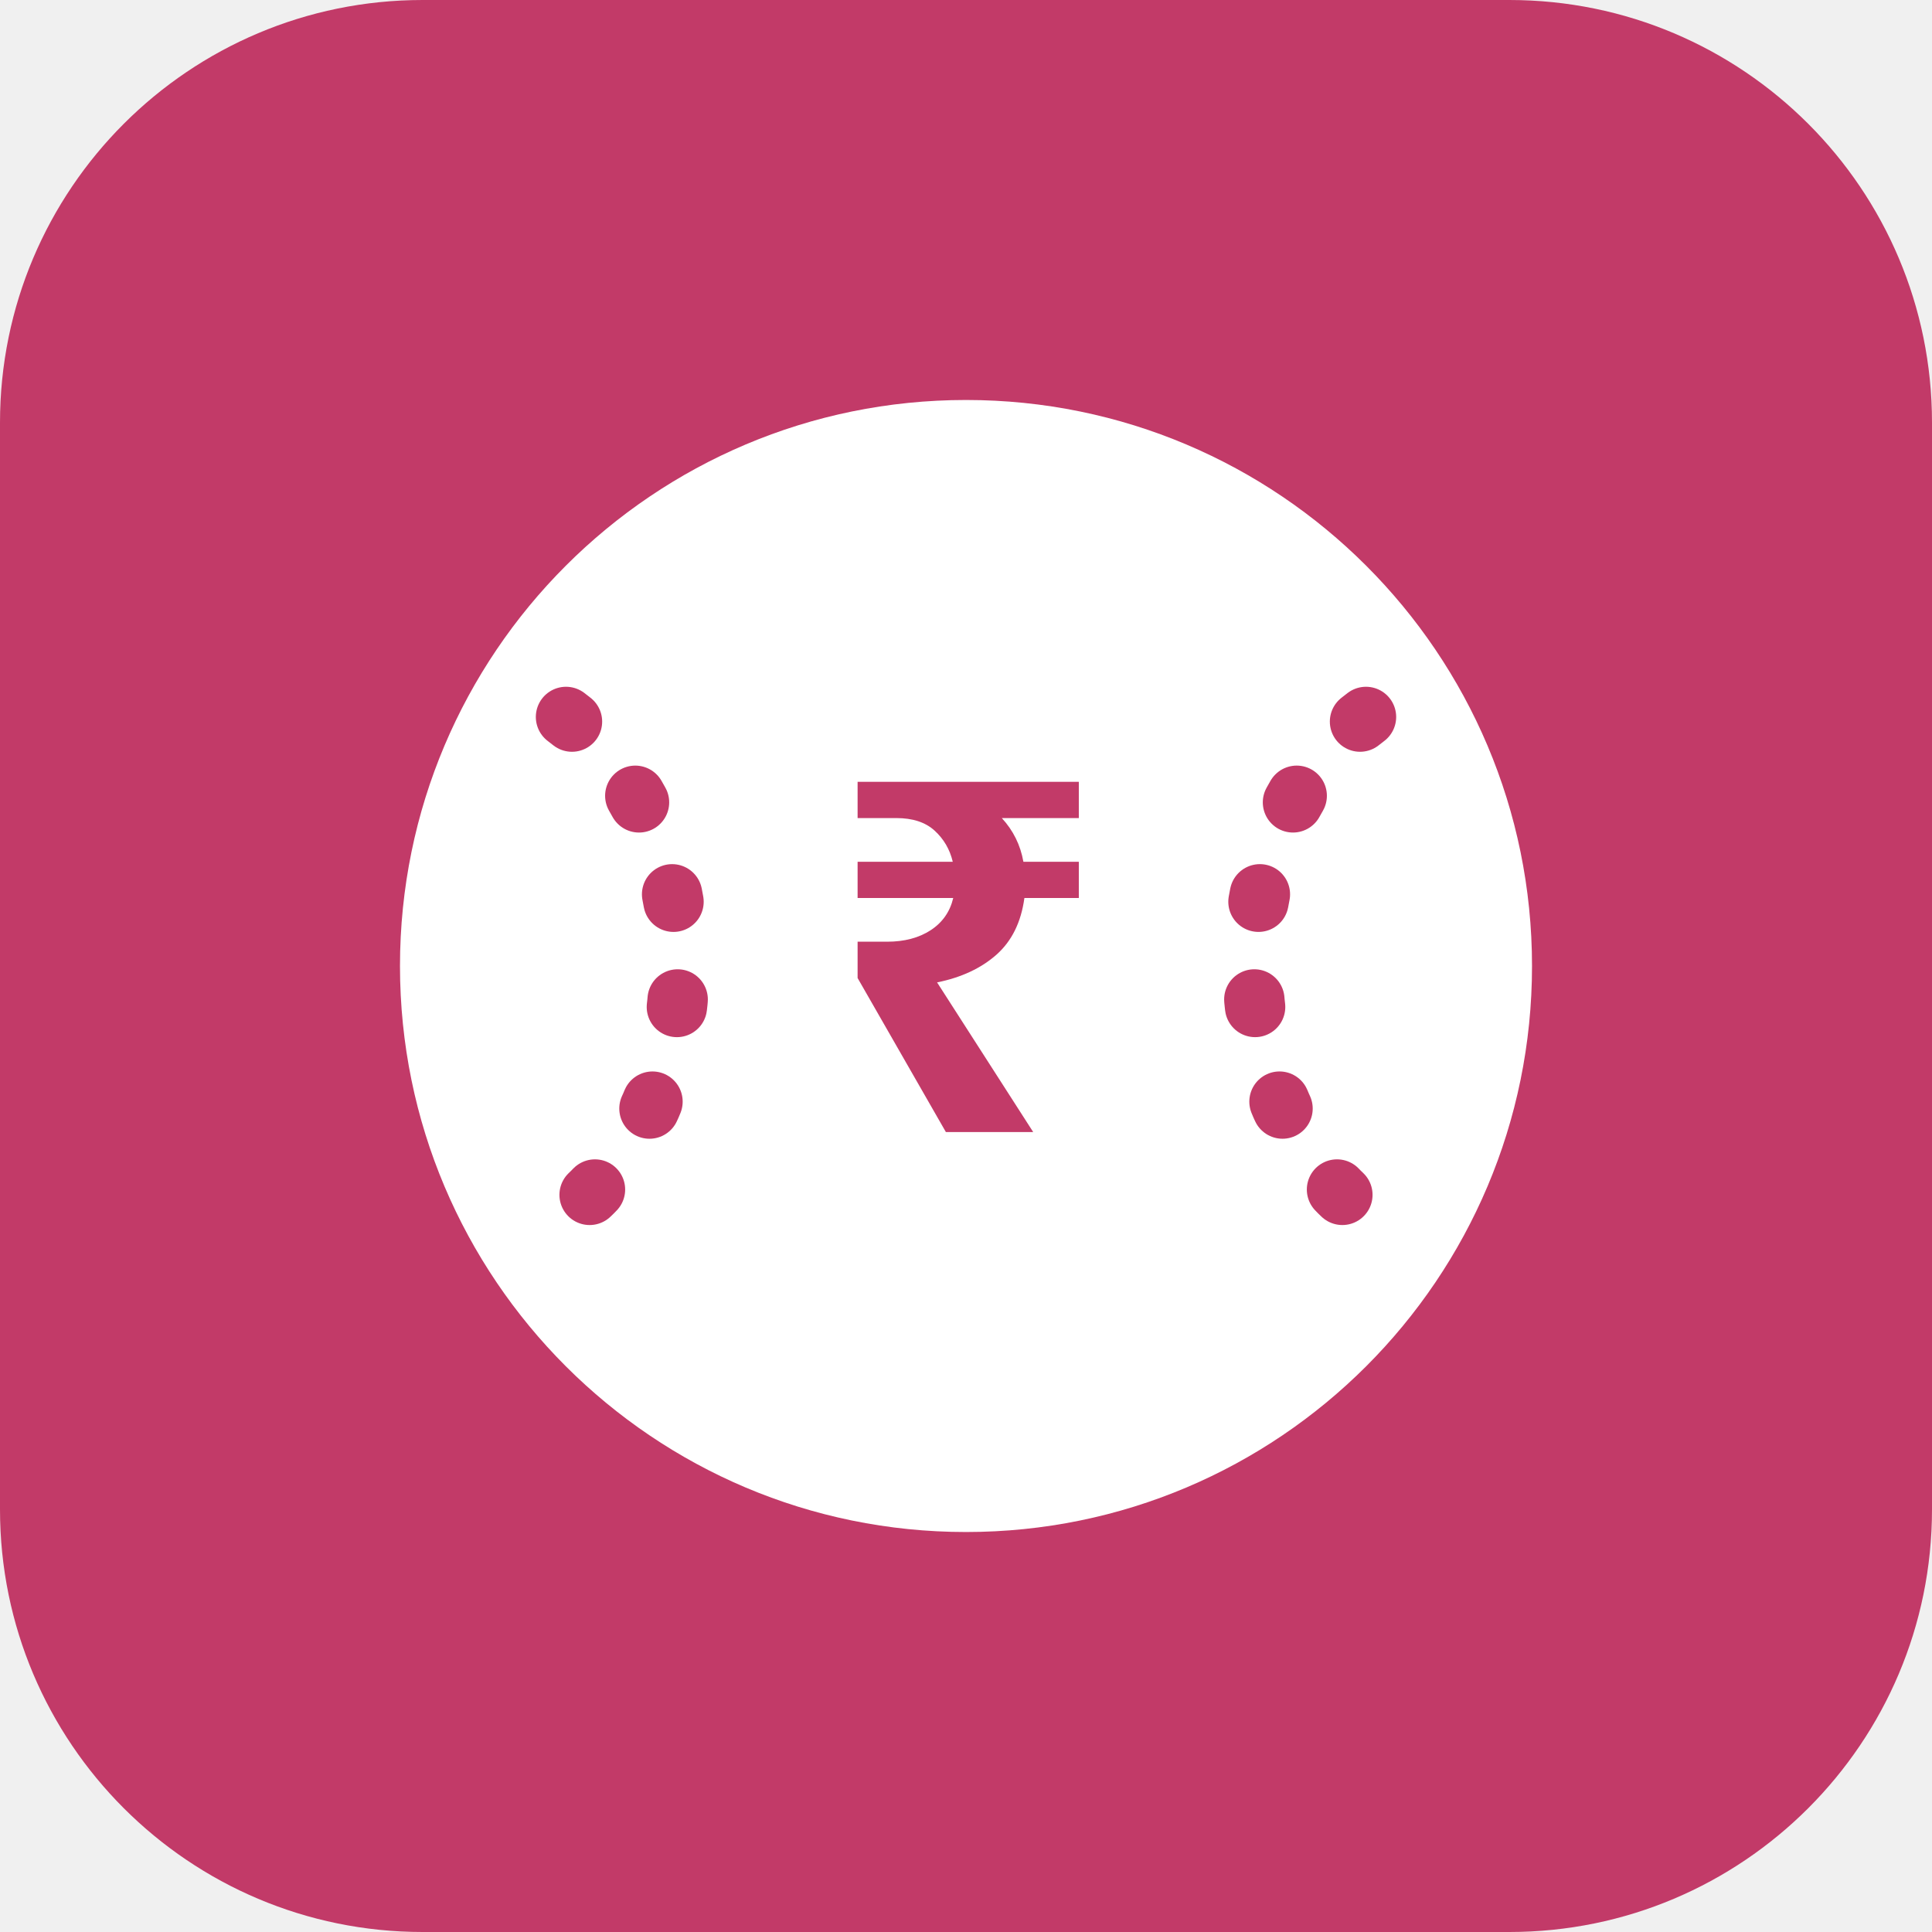
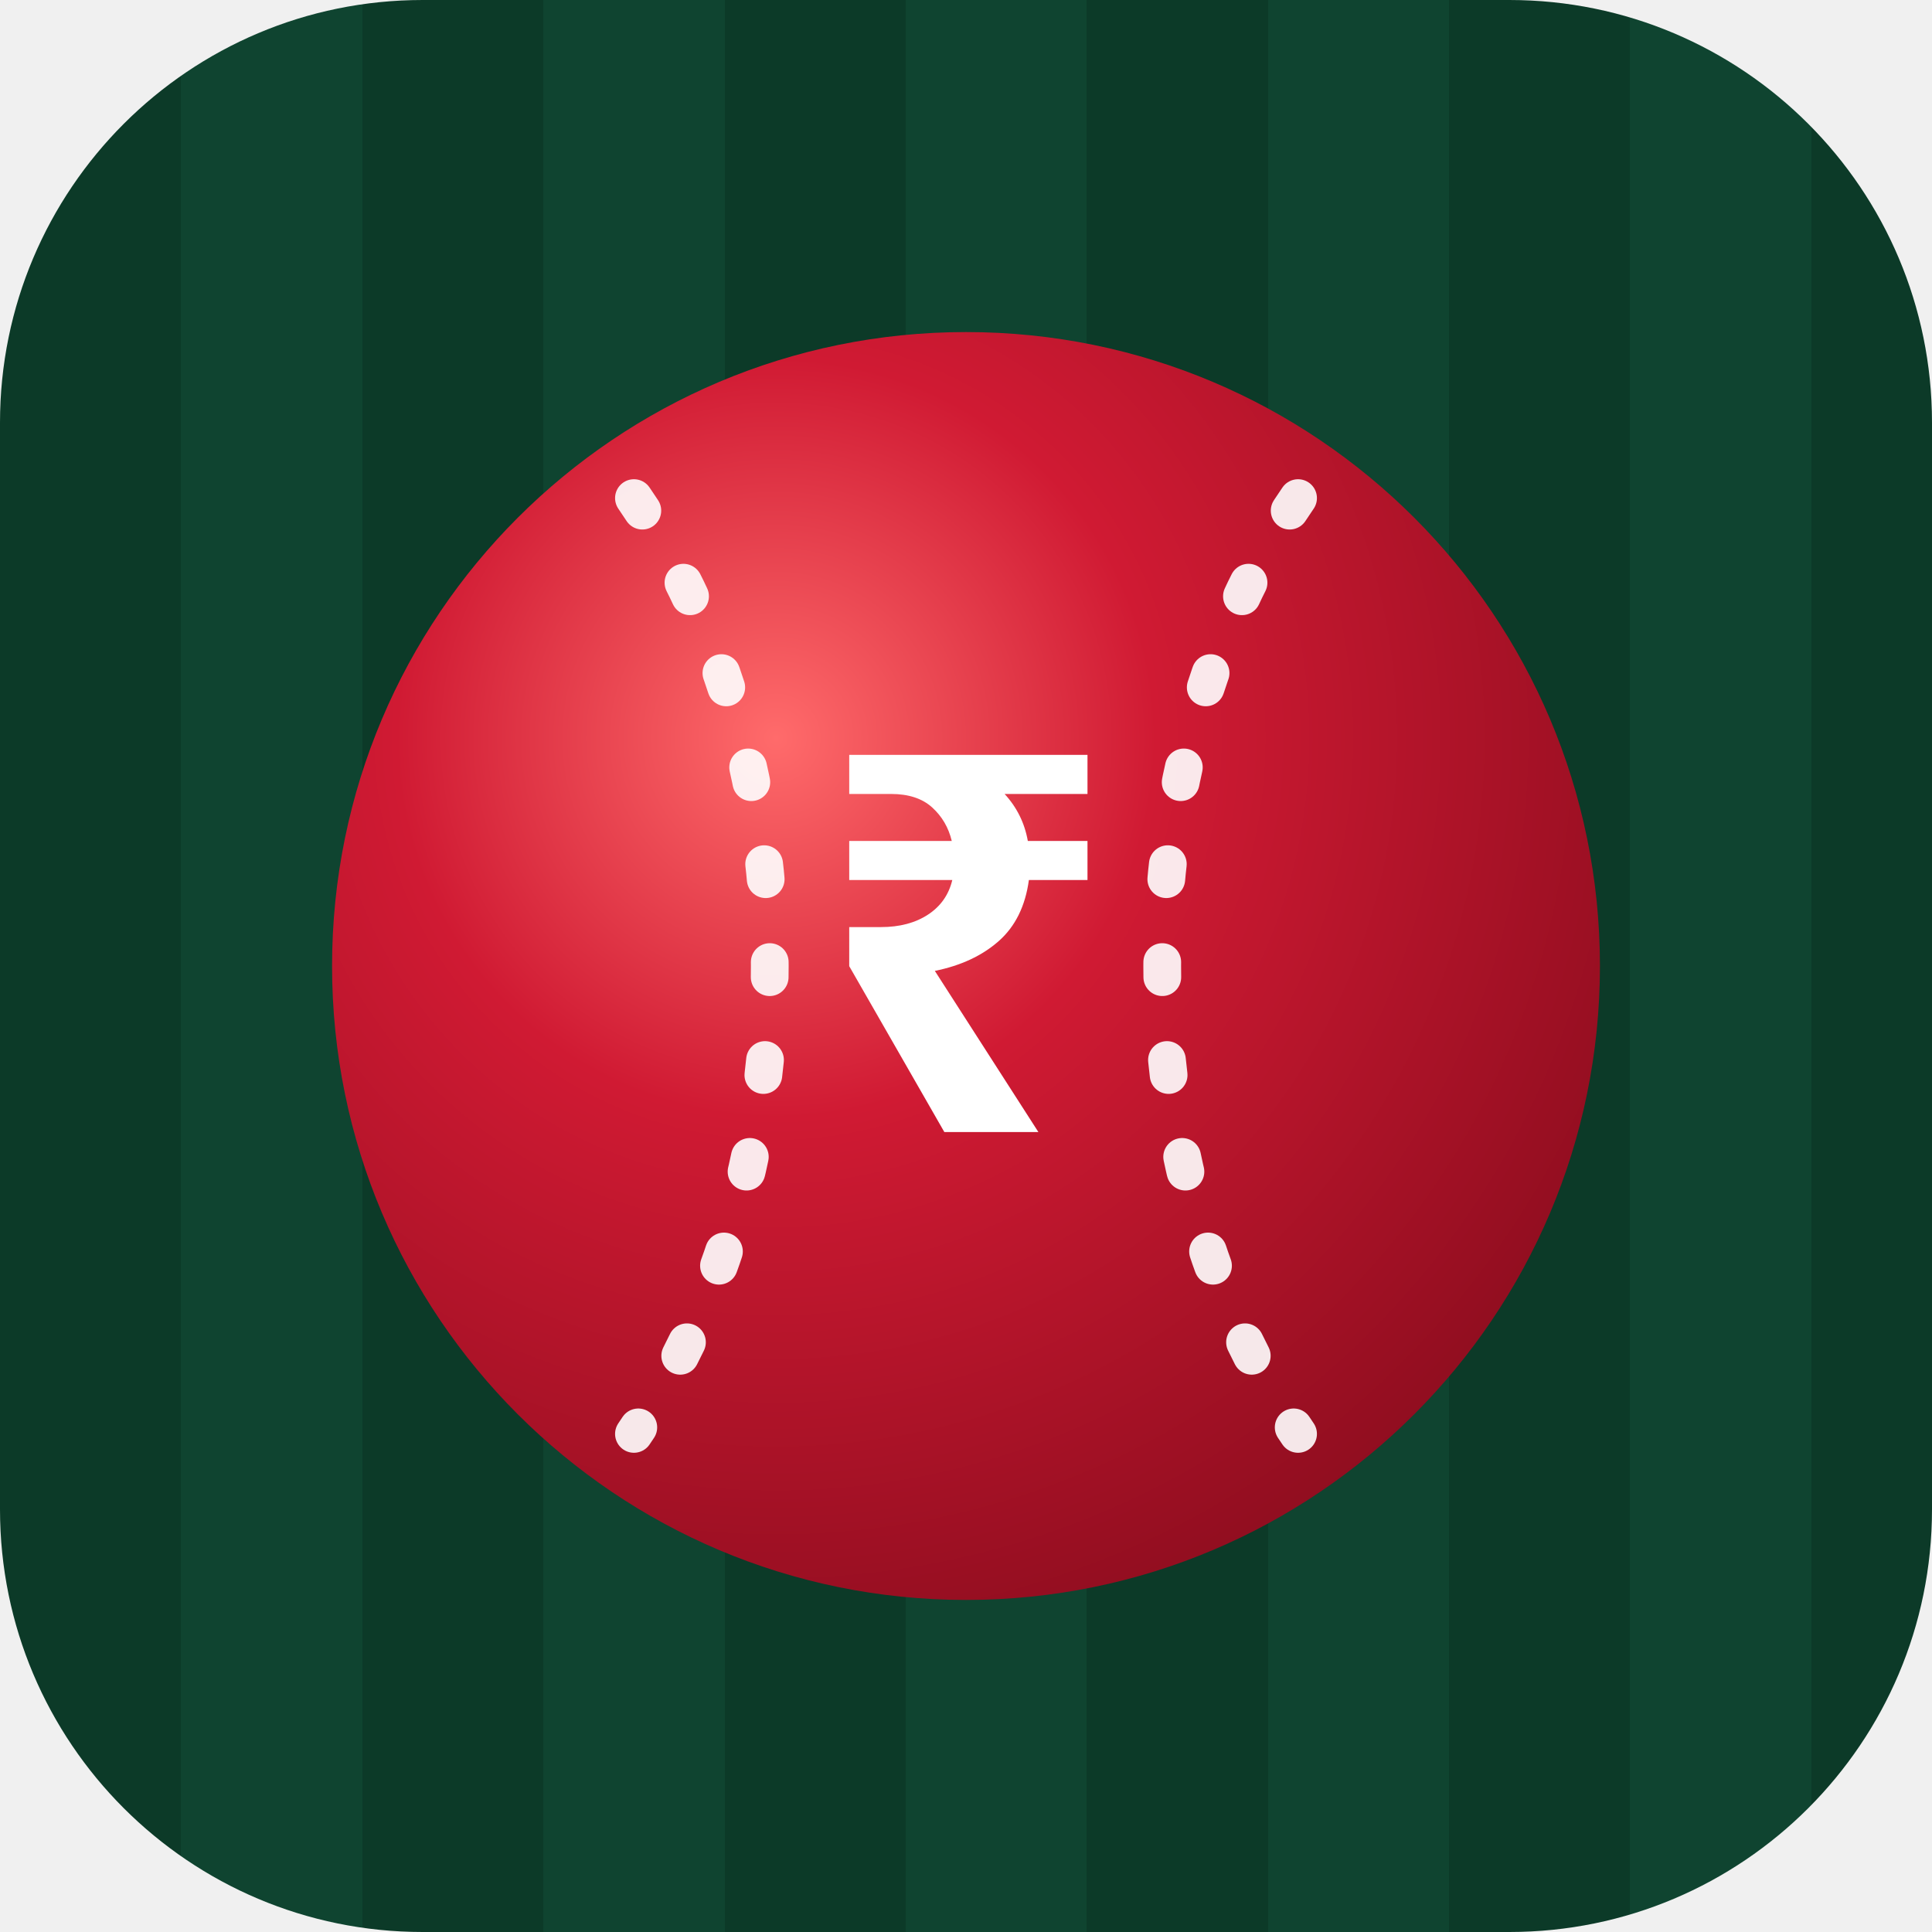
<svg xmlns="http://www.w3.org/2000/svg" viewBox="0 0 512 512">
-   <rect width="512" height="512" rx="112" fill="#c23a68" />
-   <circle cx="256" cy="256" r="150" fill="#fff" />
-   <path d="M150 190c40 30 40 102 0 132M362 190c-40 30-40 102 0 132" fill="none" stroke="#c23a68" stroke-width="16" stroke-linecap="round" stroke-dasharray="2 26" />
-   <text x="256" y="300" text-anchor="middle" font-family="Arial,Helvetica,sans-serif" font-weight="700" font-size="130" fill="#c23a68">₹</text>
+   <defs>
+     <radialGradient id="b" cx="35%" cy="32%" r="75%">
+       <stop offset="0" stop-color="#ff6b6b" />
+       <stop offset=".4" stop-color="#d01a33" />
+       <stop offset="1" stop-color="#8f0d1f" />
+     </radialGradient>
+     <pattern id="s" width="96" height="512" patternUnits="userSpaceOnUse">
+       <rect width="48" height="512" fill="#0c3a28" />
+       <rect x="48" width="48" height="512" fill="#0f4430" />
+     </pattern>
+   </defs>
+   <rect width="512" height="512" rx="112" fill="url(#s)" />
+   <circle cx="256" cy="256" r="168" fill="url(#b)" />
+   <path d="M168 132c48 70 48 178 0 248M344 132c-48 70-48 178 0 248" fill="none" stroke="#fff" stroke-width="10" stroke-linecap="round" stroke-dasharray="4 22" opacity=".9" />
+   <text x="256" y="300" text-anchor="middle" font-family="Arial,Helvetica,sans-serif" font-weight="700" font-size="140" fill="#fff">₹</text>
</svg>
